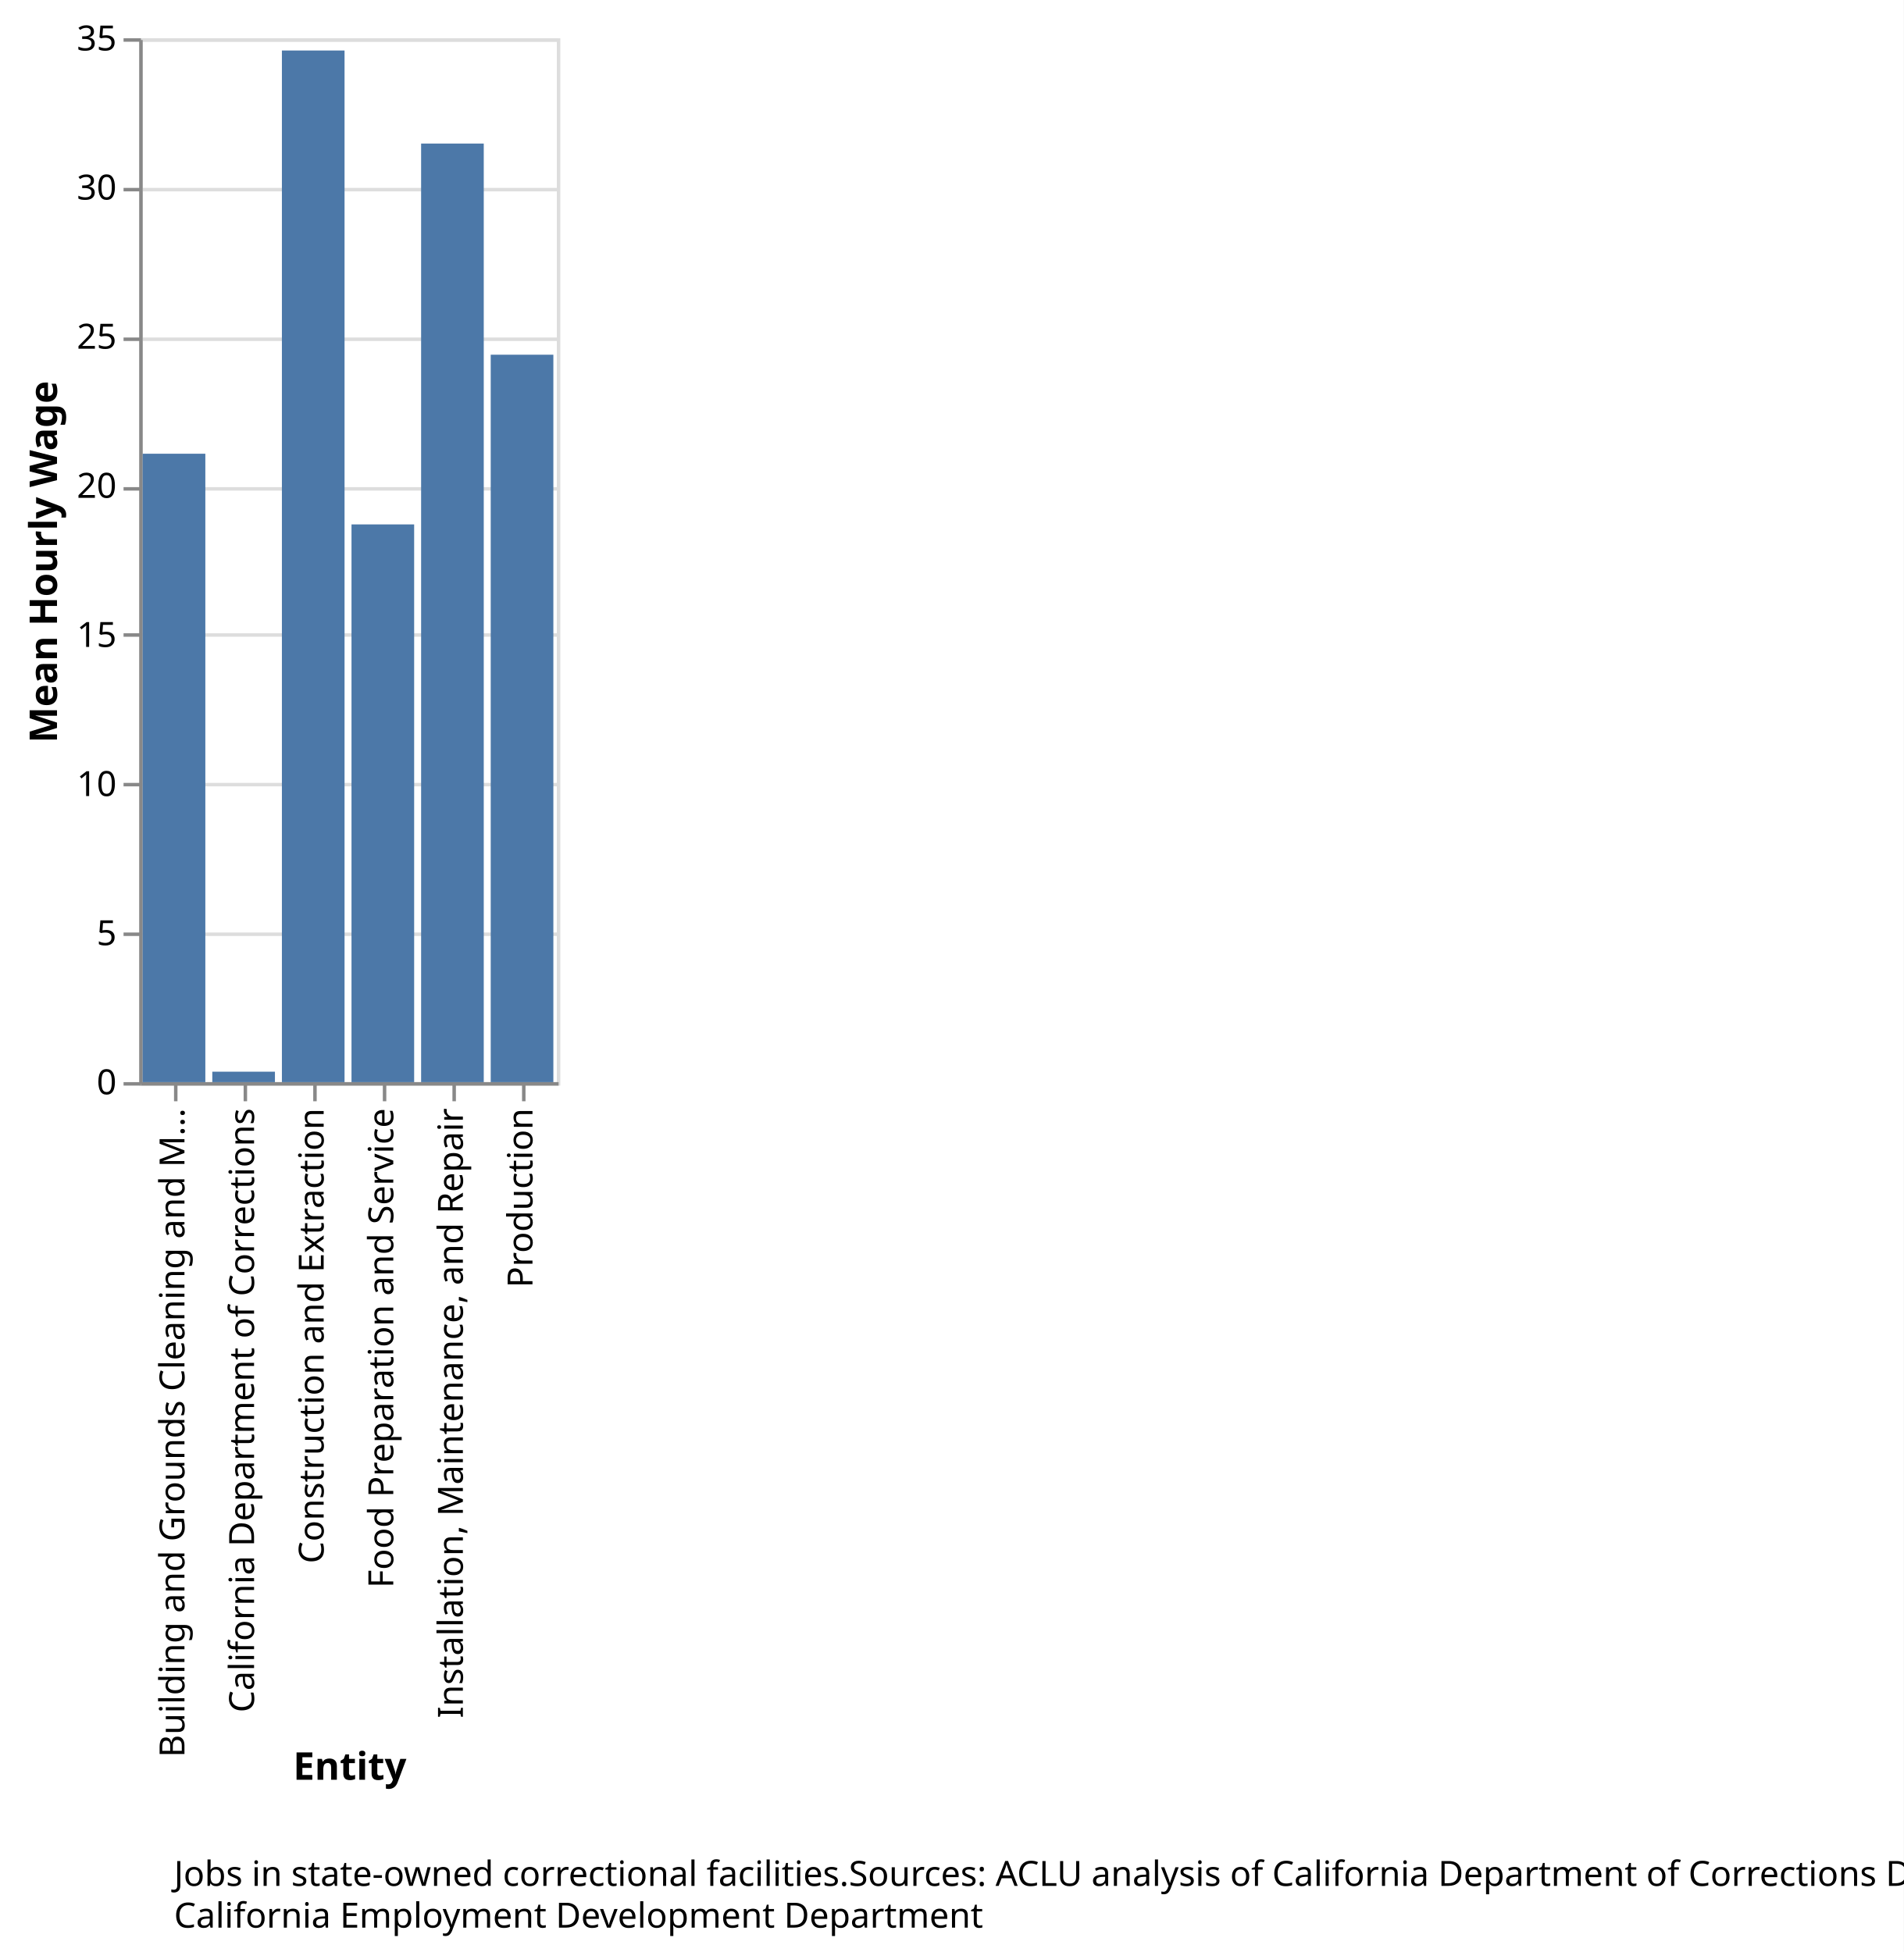
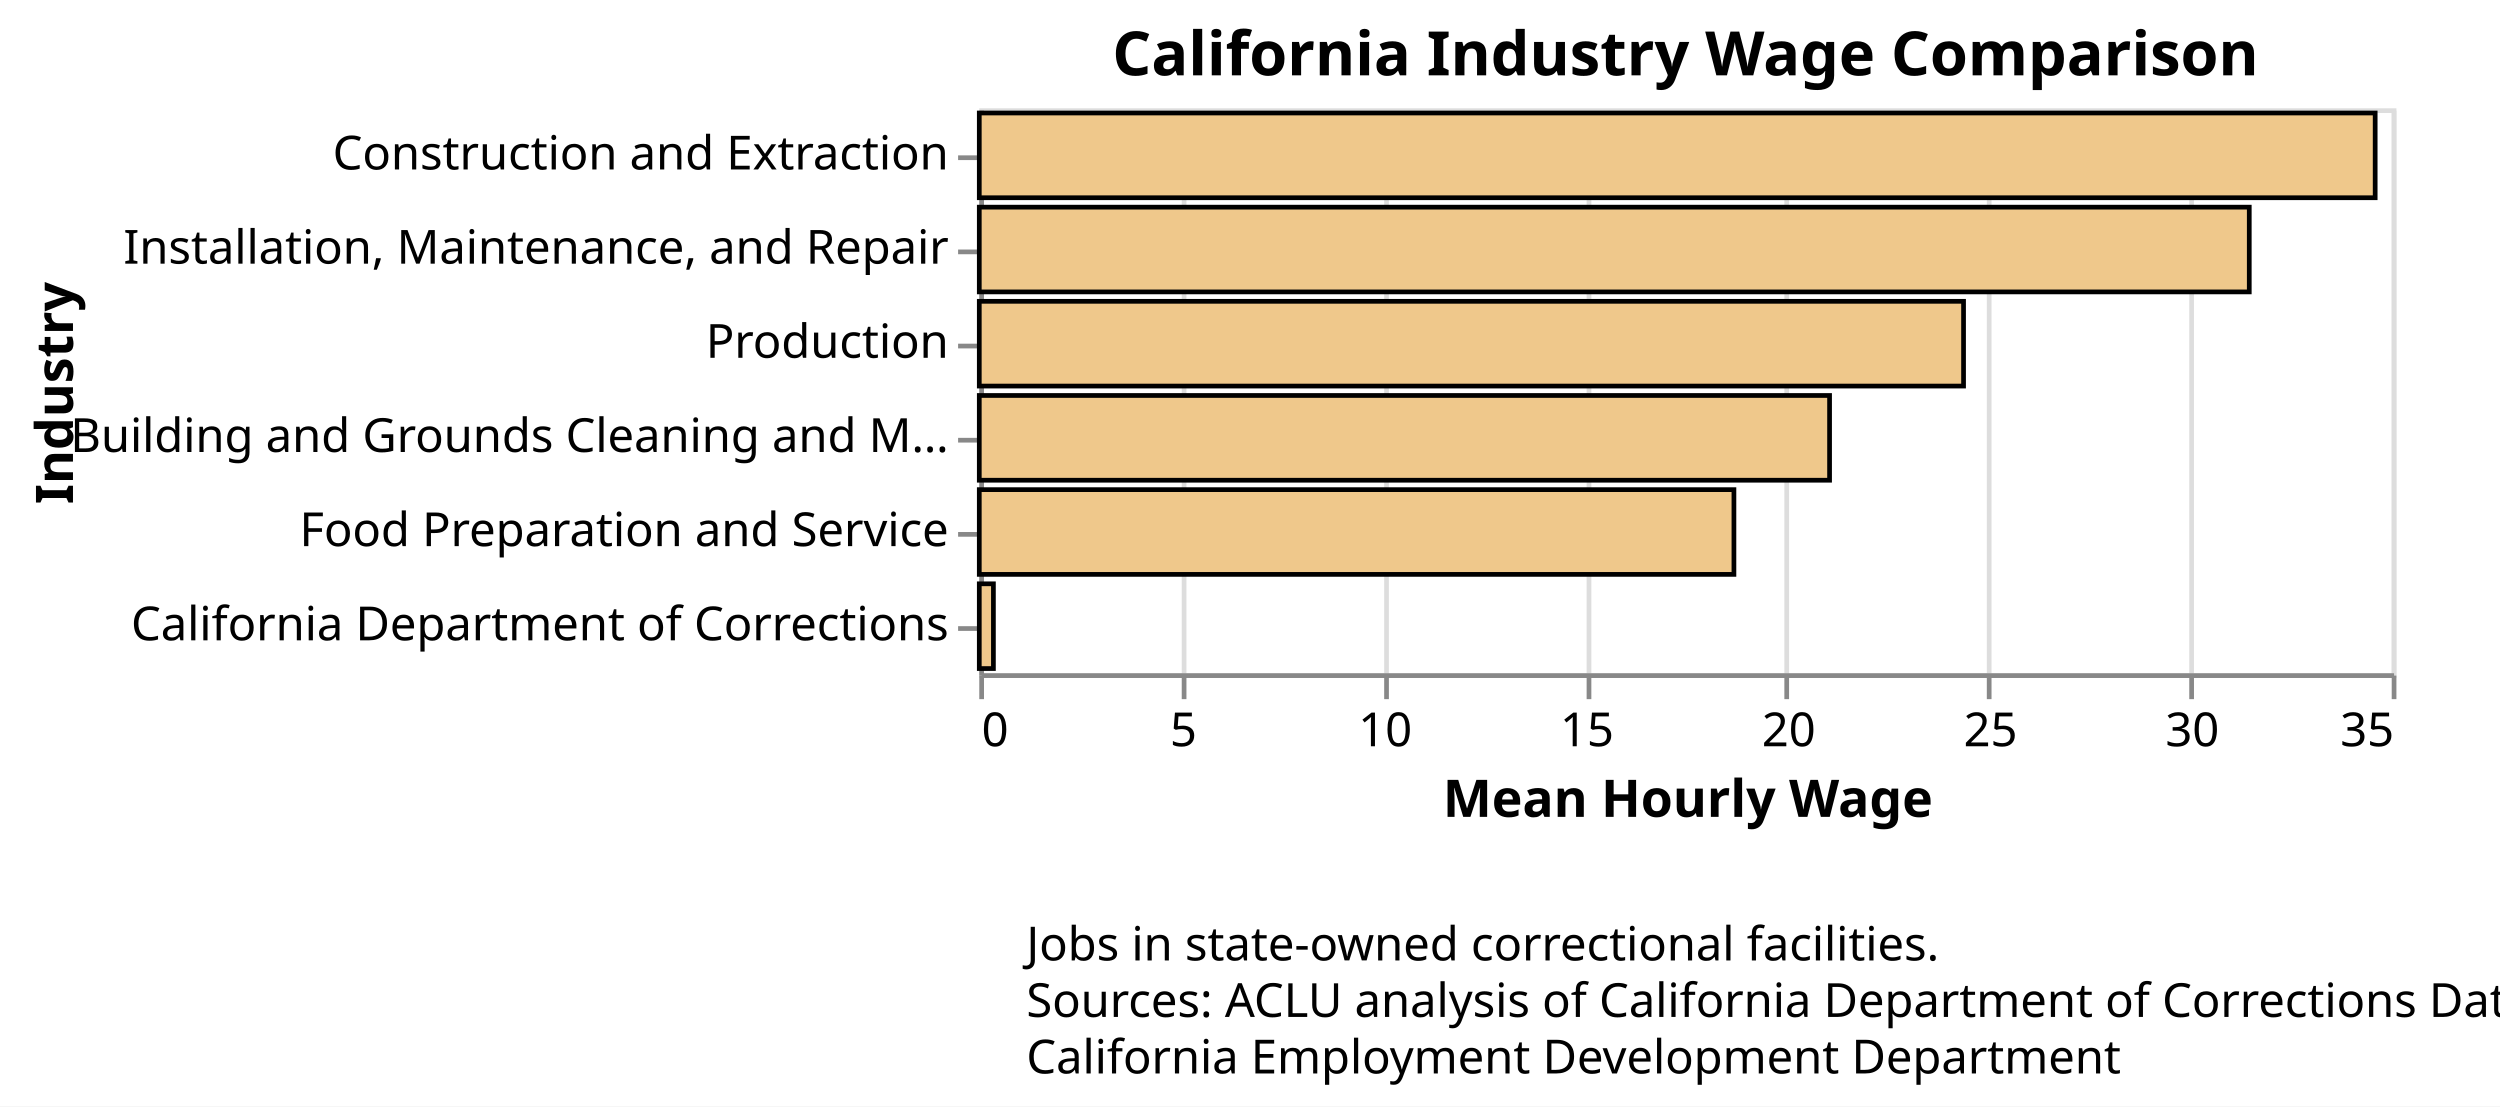
- <svg xmlns="http://www.w3.org/2000/svg" version="1.1" class="marks" width="547" height="561" viewBox="0 0 547 561">
-   <rect width="547" height="561" fill="white" />
-   <g fill="none" stroke-miterlimit="10" transform="translate(40,11)">
+ <svg xmlns="http://www.w3.org/2000/svg" version="1.1" class="marks" width="531" height="235" viewBox="0 0 531 235">
+   <rect width="531" height="235" fill="white" />
+   <g fill="none" stroke-miterlimit="10" transform="translate(208,23)">
    <g class="mark-group role-frame root" role="graphics-object" aria-roledescription="group mark container">
      <g transform="translate(0,0)">
        <path class="background" aria-hidden="true" d="M0,0h0v0h0Z" />
        <g>
          <g class="mark-group role-scope concat_0_group" role="graphics-object" aria-roledescription="group mark container">
            <g transform="translate(0,0)">
-               <path class="background" aria-hidden="true" d="M0.5,0.5h120v300h-120Z" stroke="#ddd" />
+               <path class="background" aria-hidden="true" d="M0.5,0.5h300v120h-300Z" stroke="#ddd" />
              <g>
                <g class="mark-group role-axis" aria-hidden="true">
-                   <g transform="translate(0.5,0.5)">
+                   <g transform="translate(0.5,120.5)">
                    <path class="background" aria-hidden="true" d="M0,0h0v0h0Z" pointer-events="none" />
                    <g>
                      <g class="mark-rule role-axis-grid" pointer-events="none">
-                         <line transform="translate(0,300)" x2="120" y2="0" stroke="#ddd" stroke-width="1" opacity="1" />
-                         <line transform="translate(0,257)" x2="120" y2="0" stroke="#ddd" stroke-width="1" opacity="1" />
-                         <line transform="translate(0,214)" x2="120" y2="0" stroke="#ddd" stroke-width="1" opacity="1" />
-                         <line transform="translate(0,171)" x2="120" y2="0" stroke="#ddd" stroke-width="1" opacity="1" />
-                         <line transform="translate(0,129)" x2="120" y2="0" stroke="#ddd" stroke-width="1" opacity="1" />
-                         <line transform="translate(0,86)" x2="120" y2="0" stroke="#ddd" stroke-width="1" opacity="1" />
-                         <line transform="translate(0,43)" x2="120" y2="0" stroke="#ddd" stroke-width="1" opacity="1" />
-                         <line transform="translate(0,0)" x2="120" y2="0" stroke="#ddd" stroke-width="1" opacity="1" />
+                         <line transform="translate(0,0)" x2="0" y2="-120" stroke="#ddd" stroke-width="1" opacity="1" />
+                         <line transform="translate(43,0)" x2="0" y2="-120" stroke="#ddd" stroke-width="1" opacity="1" />
+                         <line transform="translate(86,0)" x2="0" y2="-120" stroke="#ddd" stroke-width="1" opacity="1" />
+                         <line transform="translate(129,0)" x2="0" y2="-120" stroke="#ddd" stroke-width="1" opacity="1" />
+                         <line transform="translate(171,0)" x2="0" y2="-120" stroke="#ddd" stroke-width="1" opacity="1" />
+                         <line transform="translate(214,0)" x2="0" y2="-120" stroke="#ddd" stroke-width="1" opacity="1" />
+                         <line transform="translate(257,0)" x2="0" y2="-120" stroke="#ddd" stroke-width="1" opacity="1" />
+                         <line transform="translate(300,0)" x2="0" y2="-120" stroke="#ddd" stroke-width="1" opacity="1" />
                      </g>
                    </g>
                    <path class="foreground" aria-hidden="true" d="" pointer-events="none" display="none" />
                  </g>
                </g>
-                 <g class="mark-group role-axis" role="graphics-symbol" aria-roledescription="axis" aria-label="X-axis titled 'Entity' for a discrete scale with 6 values: Building and Grounds Cleaning and Maintenance, California Department of Corrections, Construction and Extraction, Food Preparation and Service, Installation, Maintenance, and Repair, Production">
-                   <g transform="translate(0.5,300.5)">
+                 <g class="mark-group role-axis" role="graphics-symbol" aria-roledescription="axis" aria-label="X-axis titled 'Mean Hourly Wage' for a linear scale with values from 0 to 35">
+                   <g transform="translate(0.5,120.5)">
                    <path class="background" aria-hidden="true" d="M0,0h0v0h0Z" pointer-events="none" />
                    <g>
                      <g class="mark-rule role-axis-tick" pointer-events="none">
-                         <line transform="translate(10,0)" x2="0" y2="5" stroke="#888" stroke-width="1" opacity="1" />
-                         <line transform="translate(30,0)" x2="0" y2="5" stroke="#888" stroke-width="1" opacity="1" />
-                         <line transform="translate(50,0)" x2="0" y2="5" stroke="#888" stroke-width="1" opacity="1" />
-                         <line transform="translate(70,0)" x2="0" y2="5" stroke="#888" stroke-width="1" opacity="1" />
-                         <line transform="translate(90,0)" x2="0" y2="5" stroke="#888" stroke-width="1" opacity="1" />
-                         <line transform="translate(110,0)" x2="0" y2="5" stroke="#888" stroke-width="1" opacity="1" />
+                         <line transform="translate(0,0)" x2="0" y2="5" stroke="#888" stroke-width="1" opacity="1" />
+                         <line transform="translate(43,0)" x2="0" y2="5" stroke="#888" stroke-width="1" opacity="1" />
+                         <line transform="translate(86,0)" x2="0" y2="5" stroke="#888" stroke-width="1" opacity="1" />
+                         <line transform="translate(129,0)" x2="0" y2="5" stroke="#888" stroke-width="1" opacity="1" />
+                         <line transform="translate(171,0)" x2="0" y2="5" stroke="#888" stroke-width="1" opacity="1" />
+                         <line transform="translate(214,0)" x2="0" y2="5" stroke="#888" stroke-width="1" opacity="1" />
+                         <line transform="translate(257,0)" x2="0" y2="5" stroke="#888" stroke-width="1" opacity="1" />
+                         <line transform="translate(300,0)" x2="0" y2="5" stroke="#888" stroke-width="1" opacity="1" />
                      </g>
                      <g class="mark-text role-axis-label" pointer-events="none">
-                         <text text-anchor="end" transform="translate(9.5,7) rotate(270) translate(0,3)" font-family="sans-serif" font-size="10px" fill="#000" opacity="1">Building and Grounds Cleaning and M…</text>
-                         <text text-anchor="end" transform="translate(29.5,7) rotate(270) translate(0,3)" font-family="sans-serif" font-size="10px" fill="#000" opacity="1">California Department of Corrections</text>
-                         <text text-anchor="end" transform="translate(49.5,7) rotate(270) translate(0,3)" font-family="sans-serif" font-size="10px" fill="#000" opacity="1">Construction and Extraction</text>
-                         <text text-anchor="end" transform="translate(69.5,7) rotate(270) translate(0,3)" font-family="sans-serif" font-size="10px" fill="#000" opacity="1">Food Preparation and Service</text>
-                         <text text-anchor="end" transform="translate(89.5,7) rotate(270) translate(0,3)" font-family="sans-serif" font-size="10px" fill="#000" opacity="1">Installation, Maintenance, and Repair</text>
-                         <text text-anchor="end" transform="translate(109.5,7) rotate(270) translate(0,3)" font-family="sans-serif" font-size="10px" fill="#000" opacity="1">Production</text>
+                         <text text-anchor="start" transform="translate(0,15)" font-family="sans-serif" font-size="10px" fill="#000" opacity="1">0</text>
+                         <text text-anchor="middle" transform="translate(42.85714,15)" font-family="sans-serif" font-size="10px" fill="#000" opacity="1">5</text>
+                         <text text-anchor="middle" transform="translate(85.71429,15)" font-family="sans-serif" font-size="10px" fill="#000" opacity="1">10</text>
+                         <text text-anchor="middle" transform="translate(128.5714,15)" font-family="sans-serif" font-size="10px" fill="#000" opacity="1">15</text>
+                         <text text-anchor="middle" transform="translate(171.4286,15)" font-family="sans-serif" font-size="10px" fill="#000" opacity="1">20</text>
+                         <text text-anchor="middle" transform="translate(214.2857,15)" font-family="sans-serif" font-size="10px" fill="#000" opacity="1">25</text>
+                         <text text-anchor="middle" transform="translate(257.1429,15)" font-family="sans-serif" font-size="10px" fill="#000" opacity="1">30</text>
+                         <text text-anchor="end" transform="translate(300,15)" font-family="sans-serif" font-size="10px" fill="#000" opacity="1">35</text>
                      </g>
                      <g class="mark-rule role-axis-domain" pointer-events="none">
-                         <line transform="translate(0,0)" x2="120" y2="0" stroke="#888" stroke-width="1" opacity="1" />
+                         <line transform="translate(0,0)" x2="300" y2="0" stroke="#888" stroke-width="1" opacity="1" />
                      </g>
                      <g class="mark-text role-axis-title" pointer-events="none">
-                         <text text-anchor="middle" transform="translate(60,200)" font-family="sans-serif" font-size="11px" font-weight="bold" fill="#000" opacity="1">Entity</text>
+                         <text text-anchor="middle" transform="translate(150,30)" font-family="sans-serif" font-size="11px" font-weight="bold" fill="#000" opacity="1">Mean Hourly Wage</text>
                      </g>
                    </g>
                    <path class="foreground" aria-hidden="true" d="" pointer-events="none" display="none" />
                  </g>
                </g>
-                 <g class="mark-group role-axis" role="graphics-symbol" aria-roledescription="axis" aria-label="Y-axis titled 'Mean Hourly Wage' for a linear scale with values from 0 to 35">
+                 <g class="mark-group role-axis" role="graphics-symbol" aria-roledescription="axis" aria-label="Y-axis titled 'Industry' for a discrete scale with 6 values: Construction and Extraction, Installation, Maintenance, and Repair, Production, Building and Grounds Cleaning and Maintenance, Food Preparation and Service, California Department of Corrections">
                  <g transform="translate(0.5,0.5)">
                    <path class="background" aria-hidden="true" d="M0,0h0v0h0Z" pointer-events="none" />
                    <g>
                      <g class="mark-rule role-axis-tick" pointer-events="none">
-                         <line transform="translate(0,300)" x2="-5" y2="0" stroke="#888" stroke-width="1" opacity="1" />
-                         <line transform="translate(0,257)" x2="-5" y2="0" stroke="#888" stroke-width="1" opacity="1" />
-                         <line transform="translate(0,214)" x2="-5" y2="0" stroke="#888" stroke-width="1" opacity="1" />
-                         <line transform="translate(0,171)" x2="-5" y2="0" stroke="#888" stroke-width="1" opacity="1" />
-                         <line transform="translate(0,129)" x2="-5" y2="0" stroke="#888" stroke-width="1" opacity="1" />
-                         <line transform="translate(0,86)" x2="-5" y2="0" stroke="#888" stroke-width="1" opacity="1" />
-                         <line transform="translate(0,43)" x2="-5" y2="0" stroke="#888" stroke-width="1" opacity="1" />
-                         <line transform="translate(0,0)" x2="-5" y2="0" stroke="#888" stroke-width="1" opacity="1" />
+                         <line transform="translate(0,10)" x2="-5" y2="0" stroke="#888" stroke-width="1" opacity="1" />
+                         <line transform="translate(0,30)" x2="-5" y2="0" stroke="#888" stroke-width="1" opacity="1" />
+                         <line transform="translate(0,50)" x2="-5" y2="0" stroke="#888" stroke-width="1" opacity="1" />
+                         <line transform="translate(0,70)" x2="-5" y2="0" stroke="#888" stroke-width="1" opacity="1" />
+                         <line transform="translate(0,90)" x2="-5" y2="0" stroke="#888" stroke-width="1" opacity="1" />
+                         <line transform="translate(0,110)" x2="-5" y2="0" stroke="#888" stroke-width="1" opacity="1" />
                      </g>
                      <g class="mark-text role-axis-label" pointer-events="none">
-                         <text text-anchor="end" transform="translate(-7,303)" font-family="sans-serif" font-size="10px" fill="#000" opacity="1">0</text>
-                         <text text-anchor="end" transform="translate(-7,260.1429)" font-family="sans-serif" font-size="10px" fill="#000" opacity="1">5</text>
-                         <text text-anchor="end" transform="translate(-7,217.2857)" font-family="sans-serif" font-size="10px" fill="#000" opacity="1">10</text>
-                         <text text-anchor="end" transform="translate(-7,174.4286)" font-family="sans-serif" font-size="10px" fill="#000" opacity="1">15</text>
-                         <text text-anchor="end" transform="translate(-7,131.5714)" font-family="sans-serif" font-size="10px" fill="#000" opacity="1">20</text>
-                         <text text-anchor="end" transform="translate(-7,88.71429)" font-family="sans-serif" font-size="10px" fill="#000" opacity="1">25</text>
-                         <text text-anchor="end" transform="translate(-7,45.85714)" font-family="sans-serif" font-size="10px" fill="#000" opacity="1">30</text>
-                         <text text-anchor="end" transform="translate(-7,3)" font-family="sans-serif" font-size="10px" fill="#000" opacity="1">35</text>
+                         <text text-anchor="end" transform="translate(-7,12.5)" font-family="sans-serif" font-size="10px" fill="#000" opacity="1">Construction and Extraction</text>
+                         <text text-anchor="end" transform="translate(-7,32.5)" font-family="sans-serif" font-size="10px" fill="#000" opacity="1">Installation, Maintenance, and Repair</text>
+                         <text text-anchor="end" transform="translate(-7,52.5)" font-family="sans-serif" font-size="10px" fill="#000" opacity="1">Production</text>
+                         <text text-anchor="end" transform="translate(-7,72.5)" font-family="sans-serif" font-size="10px" fill="#000" opacity="1">Building and Grounds Cleaning and M…</text>
+                         <text text-anchor="end" transform="translate(-7,92.5)" font-family="sans-serif" font-size="10px" fill="#000" opacity="1">Food Preparation and Service</text>
+                         <text text-anchor="end" transform="translate(-7,112.5)" font-family="sans-serif" font-size="10px" fill="#000" opacity="1">California Department of Corrections</text>
                      </g>
                      <g class="mark-rule role-axis-domain" pointer-events="none">
-                         <line transform="translate(0,300)" x2="0" y2="-300" stroke="#888" stroke-width="1" opacity="1" />
+                         <line transform="translate(0,0)" x2="0" y2="120" stroke="#888" stroke-width="1" opacity="1" />
                      </g>
                      <g class="mark-text role-axis-title" pointer-events="none">
-                         <text text-anchor="middle" transform="translate(-22.12305,150) rotate(-90) translate(0,-2)" font-family="sans-serif" font-size="11px" font-weight="bold" fill="#000" opacity="1">Mean Hourly Wage</text>
+                         <text text-anchor="middle" transform="translate(-191,60) rotate(-90) translate(0,-2)" font-family="sans-serif" font-size="11px" font-weight="bold" fill="#000" opacity="1">Industry</text>
                      </g>
                    </g>
                    <path class="foreground" aria-hidden="true" d="" pointer-events="none" display="none" />
                  </g>
                </g>
                <g class="mark-rect role-mark concat_0_marks" role="graphics-object" aria-roledescription="rect mark container">
-                   <path aria-label="Entity: California Department of Corrections; Mean Hourly Wage: 0.35" role="graphics-symbol" aria-roledescription="bar" d="M21,297h18v3h-18Z" fill="#4c78a8" />
-                   <path aria-label="Entity: Building and Grounds Cleaning and Maintenance; Mean Hourly Wage: 21.07" role="graphics-symbol" aria-roledescription="bar" d="M1,119.4h18v180.6h-18Z" fill="#4c78a8" />
-                   <path aria-label="Entity: Food Preparation and Service; Mean Hourly Wage: 18.7" role="graphics-symbol" aria-roledescription="bar" d="M61,139.714h18v160.286h-18Z" fill="#4c78a8" />
-                   <path aria-label="Entity: Construction and Extraction; Mean Hourly Wage: 34.59" role="graphics-symbol" aria-roledescription="bar" d="M41,3.514h18v296.486h-18Z" fill="#4c78a8" />
-                   <path aria-label="Entity: Installation, Maintenance, and Repair; Mean Hourly Wage: 31.47" role="graphics-symbol" aria-roledescription="bar" d="M81,30.257h18v269.743h-18Z" fill="#4c78a8" />
-                   <path aria-label="Entity: Production; Mean Hourly Wage: 24.39" role="graphics-symbol" aria-roledescription="bar" d="M101,90.943h18v209.057h-18Z" fill="#4c78a8" />
+                   <path aria-label="Mean Hourly Wage: 0.35; Industry: California Department of Corrections" role="graphics-symbol" aria-roledescription="bar" d="M0,101h3v18h-3Z" fill="#EFC88B" stroke="#000000" />
+                   <path aria-label="Mean Hourly Wage: 21.07; Industry: Building and Grounds Cleaning and Maintenance" role="graphics-symbol" aria-roledescription="bar" d="M0,61h180.6v18h-180.6Z" fill="#EFC88B" stroke="#000000" />
+                   <path aria-label="Mean Hourly Wage: 18.7; Industry: Food Preparation and Service" role="graphics-symbol" aria-roledescription="bar" d="M0,81h160.286v18h-160.286Z" fill="#EFC88B" stroke="#000000" />
+                   <path aria-label="Mean Hourly Wage: 34.59; Industry: Construction and Extraction" role="graphics-symbol" aria-roledescription="bar" d="M0,1h296.486v18h-296.486Z" fill="#EFC88B" stroke="#000000" />
+                   <path aria-label="Mean Hourly Wage: 31.47; Industry: Installation, Maintenance, and Repair" role="graphics-symbol" aria-roledescription="bar" d="M0,21h269.743v18h-269.743Z" fill="#EFC88B" stroke="#000000" />
+                   <path aria-label="Mean Hourly Wage: 24.39; Industry: Production" role="graphics-symbol" aria-roledescription="bar" d="M0,41h209.057v18h-209.057Z" fill="#EFC88B" stroke="#000000" />
+                 </g>
+                 <g class="mark-group role-title">
+                   <g transform="translate(150,-17)">
+                     <path class="background" aria-hidden="true" d="M0,0h0v0h0Z" pointer-events="none" />
+                     <g>
+                       <g class="mark-text role-title-text" role="graphics-symbol" aria-roledescription="title" aria-label="Title text 'California Industry Wage Comparison'" pointer-events="none">
+                         <text text-anchor="middle" transform="translate(0,10)" font-family="sans-serif" font-size="13px" font-weight="bold" fill="#000" opacity="1">California Industry Wage Comparison</text>
+                       </g>
+                     </g>
+                     <path class="foreground" aria-hidden="true" d="" pointer-events="none" display="none" />
+                   </g>
                </g>
              </g>
              <path class="foreground" aria-hidden="true" d="" display="none" />
            </g>
          </g>
          <g class="mark-group role-scope concat_1_group" role="graphics-object" aria-roledescription="group mark container">
-             <g transform="translate(0,523)">
+             <g transform="translate(0,173)">
              <path class="background" aria-hidden="true" d="M0,0h20v20h-20Z" />
              <g>
                <g class="mark-text role-mark concat_1_marks" role="graphics-object" aria-roledescription="text mark container">
-                   <text aria-label="text: Jobs in state-owned correctional facilities.Sources: ACLU analysis of California Department of Corrections Data,California Employment Development Department" role="graphics-symbol" aria-roledescription="text mark" text-anchor="start" transform="translate(10,8)" font-family="sans-serif" font-size="10px" fill="black">
-                     <tspan>Jobs in state-owned correctional facilities.Sources: ACLU analysis of California Department of Corrections Data</tspan>
+                   <text aria-label="text: Jobs in state-owned correctional facilities.,Sources: ACLU analysis of California Department of Corrections Data,California Employment Development Department" role="graphics-symbol" aria-roledescription="text mark" text-anchor="start" transform="translate(10,8)" font-family="sans-serif" font-size="10px" fill="black">
+                     <tspan>Jobs in state-owned correctional facilities.</tspan>
+                     <tspan x="0" dy="12">Sources: ACLU analysis of California Department of Corrections Data</tspan>
                    <tspan x="0" dy="12">California Employment Development Department</tspan>
                  </text>
                </g>
              </g>
              <path class="foreground" aria-hidden="true" d="" display="none" />
            </g>
          </g>
        </g>
        <path class="foreground" aria-hidden="true" d="" display="none" />
      </g>
    </g>
  </g>
</svg>
